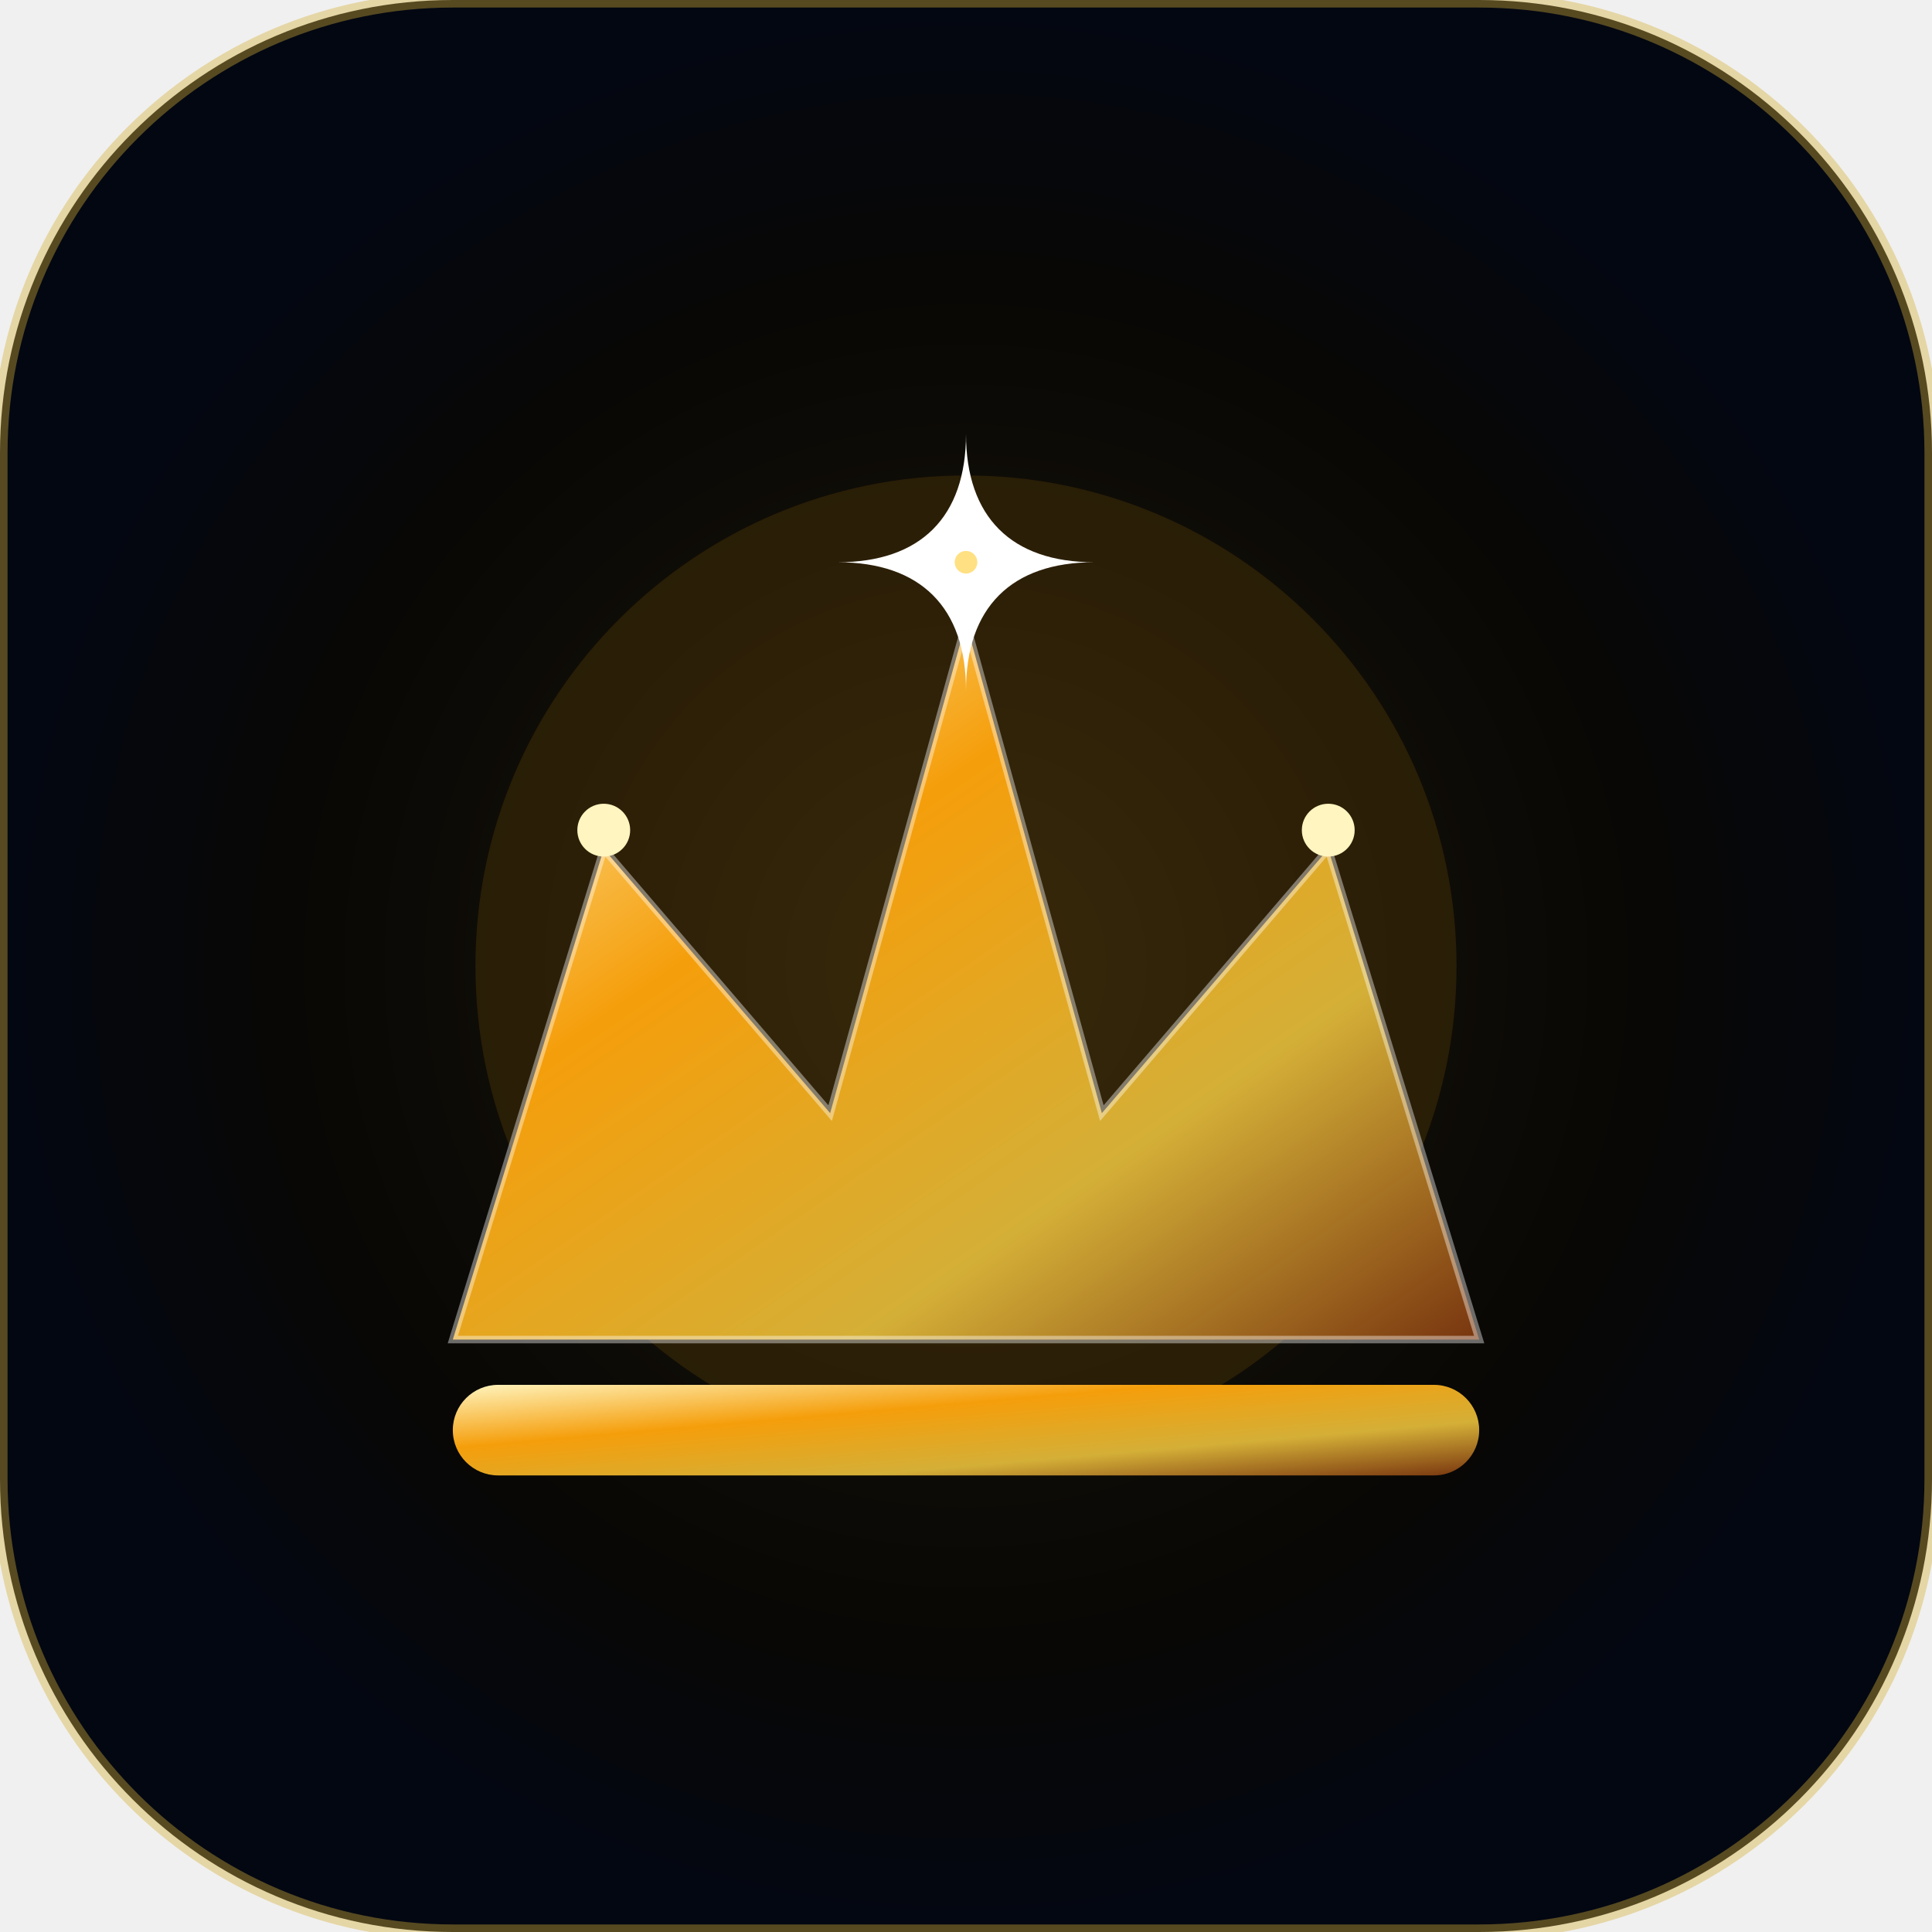
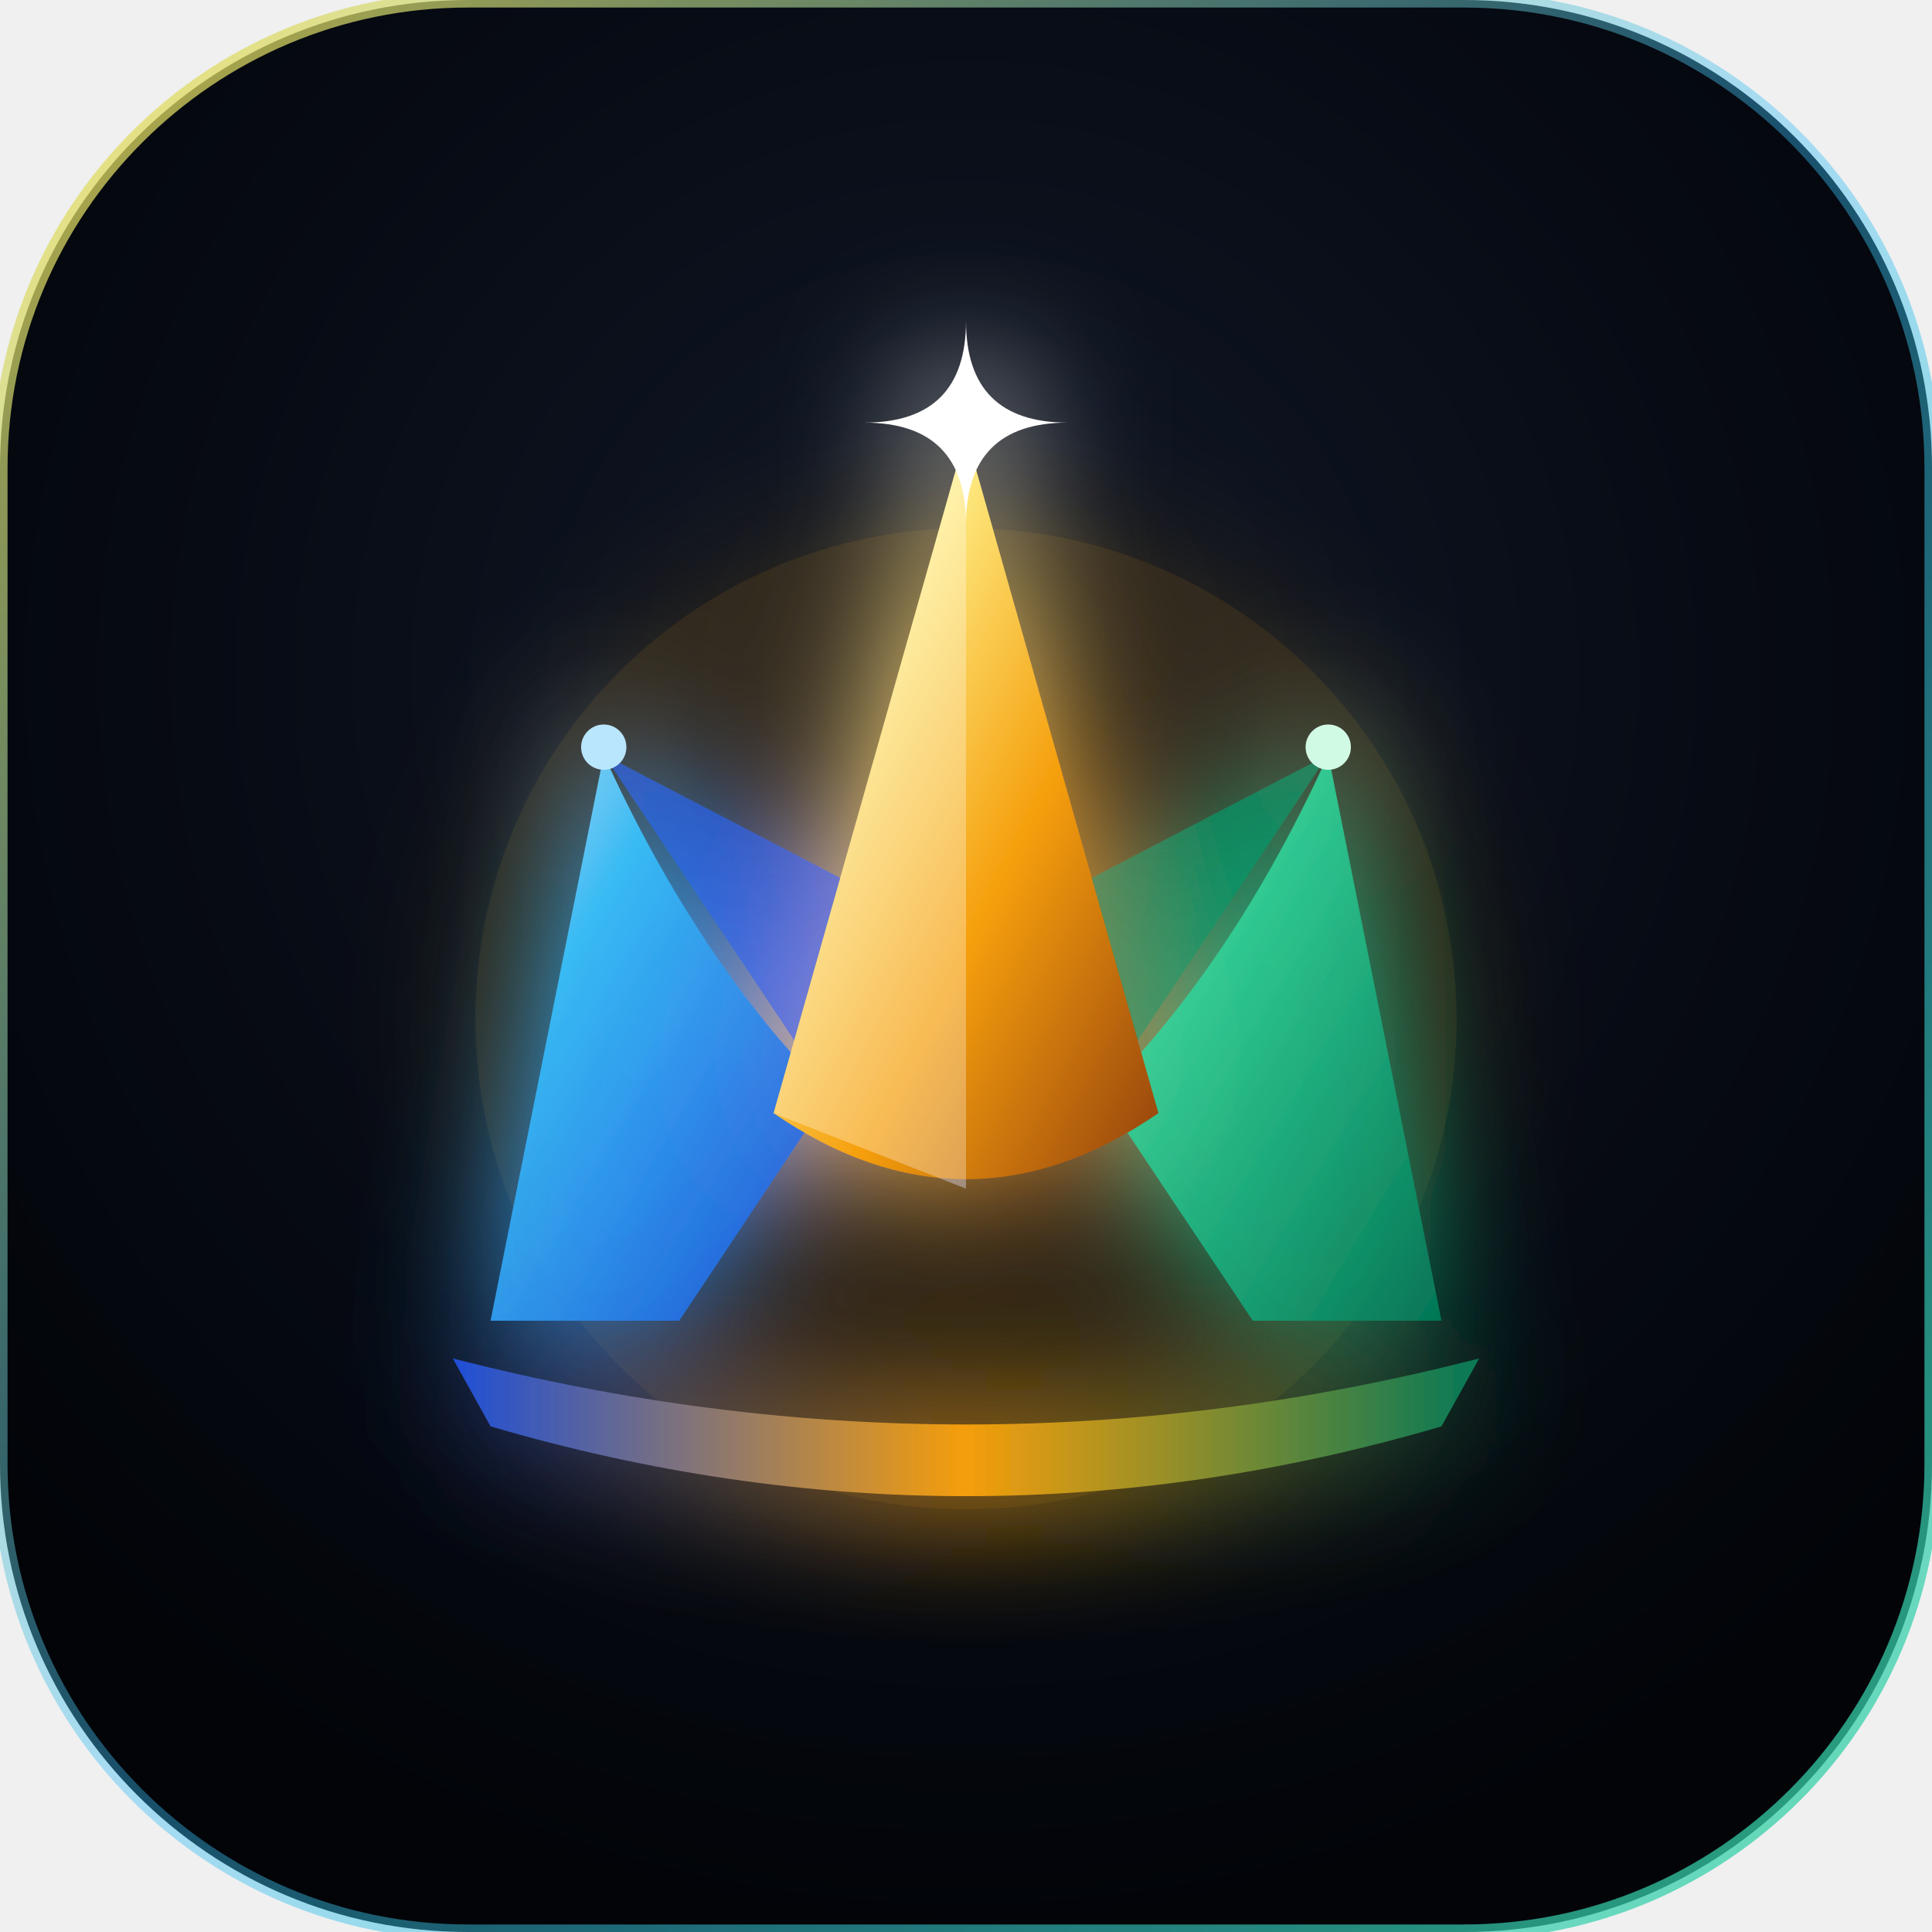
<svg xmlns="http://www.w3.org/2000/svg" viewBox="0 0 512 512" width="512" height="512">
  <defs>
-     <radialGradient id="bgGlow" cx="50%" cy="50%" r="50%">
-       <stop offset="0%" stop-color="#1e180a" />
-       <stop offset="70%" stop-color="#080705" />
-       <stop offset="100%" stop-color="#030712" />
+     <radialGradient id="iconBaseBg" cx="50%" cy="35%" r="65%">
+       <stop offset="0%" stop-color="#111827" />
+       <stop offset="60%" stop-color="#070b14" />
+       <stop offset="100%" stop-color="#020408" />
    </radialGradient>
-     <linearGradient id="goldLinear" x1="0%" y1="0%" x2="100%" y2="100%">
-       <stop offset="0%" stop-color="#FFF5C0" />
-       <stop offset="35%" stop-color="#F59E0B" />
-       <stop offset="70%" stop-color="#D4AF37" />
-       <stop offset="100%" stop-color="#78350F" />
+     <linearGradient id="iconRim" x1="0%" y1="0%" x2="100%" y2="100%">
+       <stop offset="0%" stop-color="#FDE047" stop-opacity="0.8" />
+       <stop offset="50%" stop-color="#38BDF8" stop-opacity="0.4" />
+       <stop offset="100%" stop-color="#34D399" stop-opacity="0.8" />
    </linearGradient>
-     <linearGradient id="glowLine" x1="0%" y1="0%" x2="100%" y2="0%">
-       <stop offset="0%" stop-color="#F59E0B" stop-opacity="0.8" />
-       <stop offset="50%" stop-color="#FFF" stop-opacity="0.9" />
-       <stop offset="100%" stop-color="#F59E0B" stop-opacity="0.8" />
+     <linearGradient id="spireLeft" x1="0%" y1="0%" x2="100%" y2="100%">
+       <stop offset="0%" stop-color="#BAE6FD" />
+       <stop offset="30%" stop-color="#38BDF8" />
+       <stop offset="100%" stop-color="#1D4ED8" />
    </linearGradient>
+     <linearGradient id="spireCenter" x1="0%" y1="0%" x2="100%" y2="100%">
+       <stop offset="0%" stop-color="#FFFFFF" />
+       <stop offset="25%" stop-color="#FEF08A" />
+       <stop offset="60%" stop-color="#F59E0B" />
+       <stop offset="100%" stop-color="#92400E" />
+     </linearGradient>
+     <linearGradient id="spireRight" x1="0%" y1="0%" x2="100%" y2="100%">
+       <stop offset="0%" stop-color="#D1FAE5" />
+       <stop offset="30%" stop-color="#34D399" />
+       <stop offset="100%" stop-color="#047857" />
+     </linearGradient>
+     <linearGradient id="crownBaseGrad" x1="0%" y1="0%" x2="100%" y2="0%">
+       <stop offset="0%" stop-color="#1D4ED8" />
+       <stop offset="50%" stop-color="#F59E0B" />
+       <stop offset="100%" stop-color="#047857" />
+     </linearGradient>
+     <filter id="neonAura" x="-20%" y="-20%" width="140%" height="140%">
+       <feGaussianBlur stdDeviation="18" result="blur" />
+       <feComposite in="SourceGraphic" in2="blur" operator="over" />
+     </filter>
  </defs>
-   <rect width="512" height="512" rx="120" fill="url(#bgGlow)" stroke="#D4AF37" stroke-width="4" stroke-opacity="0.4" />
-   <circle cx="256" cy="256" r="130" fill="#F59E0B" opacity="0.12" />
-   <g transform="translate(0, 15)">
-     <path d="M120 340 L160 210 L220 280 L256 150 L292 280 L352 210 L392 340 Z" fill="url(#goldLinear)" stroke="#FFF" stroke-width="2" stroke-opacity="0.4" />
-     <rect x="120" y="352" width="272" height="24" rx="12" fill="url(#goldLinear)" />
-     <line x1="140" y1="364" x2="372" y2="364" stroke="url(#glowLine)" stroke-width="3" stroke-linecap="round" />
-     <path d="M256 100 C256 122 244 134 222 134 C244 134 256 146 256 168 C256 146 268 134 290 134 C268 134 256 122 256 100 Z" fill="#FFFFFF" />
-     <circle cx="256" cy="134" r="3" fill="#FFE082" />
-     <circle cx="160" cy="205" r="7" fill="#FFF5C0" />
-     <circle cx="352" cy="205" r="7" fill="#FFF5C0" />
+   <rect width="512" height="512" rx="124" fill="url(#iconBaseBg)" stroke="url(#iconRim)" stroke-width="4" />
+   <circle cx="256" cy="270" r="130" fill="#F59E0B" opacity="0.16" filter="url(#neonAura)" />
+   <g filter="url(#neonAura)" transform="translate(0, 10)">
+     <path d="M120 350 Q 256 385 392 350 L382 368 Q 256 405 130 368 Z" fill="url(#crownBaseGrad)" />
+     <path d="M130 340 L160 190 Q 185 245 220 280 L180 340 Z" fill="url(#spireLeft)" opacity="0.95" />
+     <path d="M160 190 L220 280 L256 240 Z" fill="#2563EB" opacity="0.7" />
+     <path d="M382 340 L352 190 Q 327 245 292 280 L332 340 Z" fill="url(#spireRight)" opacity="0.95" />
+     <path d="M352 190 L292 280 L256 240 Z" fill="#059669" opacity="0.7" />
+     <path d="M256 105 L205 285 Q 256 320 307 285 Z" fill="url(#spireCenter)" />
+     <path d="M256 105 L256 305 L205 285 Z" fill="#FFFFFF" opacity="0.3" />
+     <path d="M256 75 C256 93 247 102 229 102 C247 102 256 111 256 129 C256 111 265 102 283 102 C265 102 256 93 256 75 Z" fill="#FFFFFF" />
+     <circle cx="160" cy="188" r="6" fill="#BAE6FD" />
+     <circle cx="352" cy="188" r="6" fill="#D1FAE5" />
  </g>
</svg>
